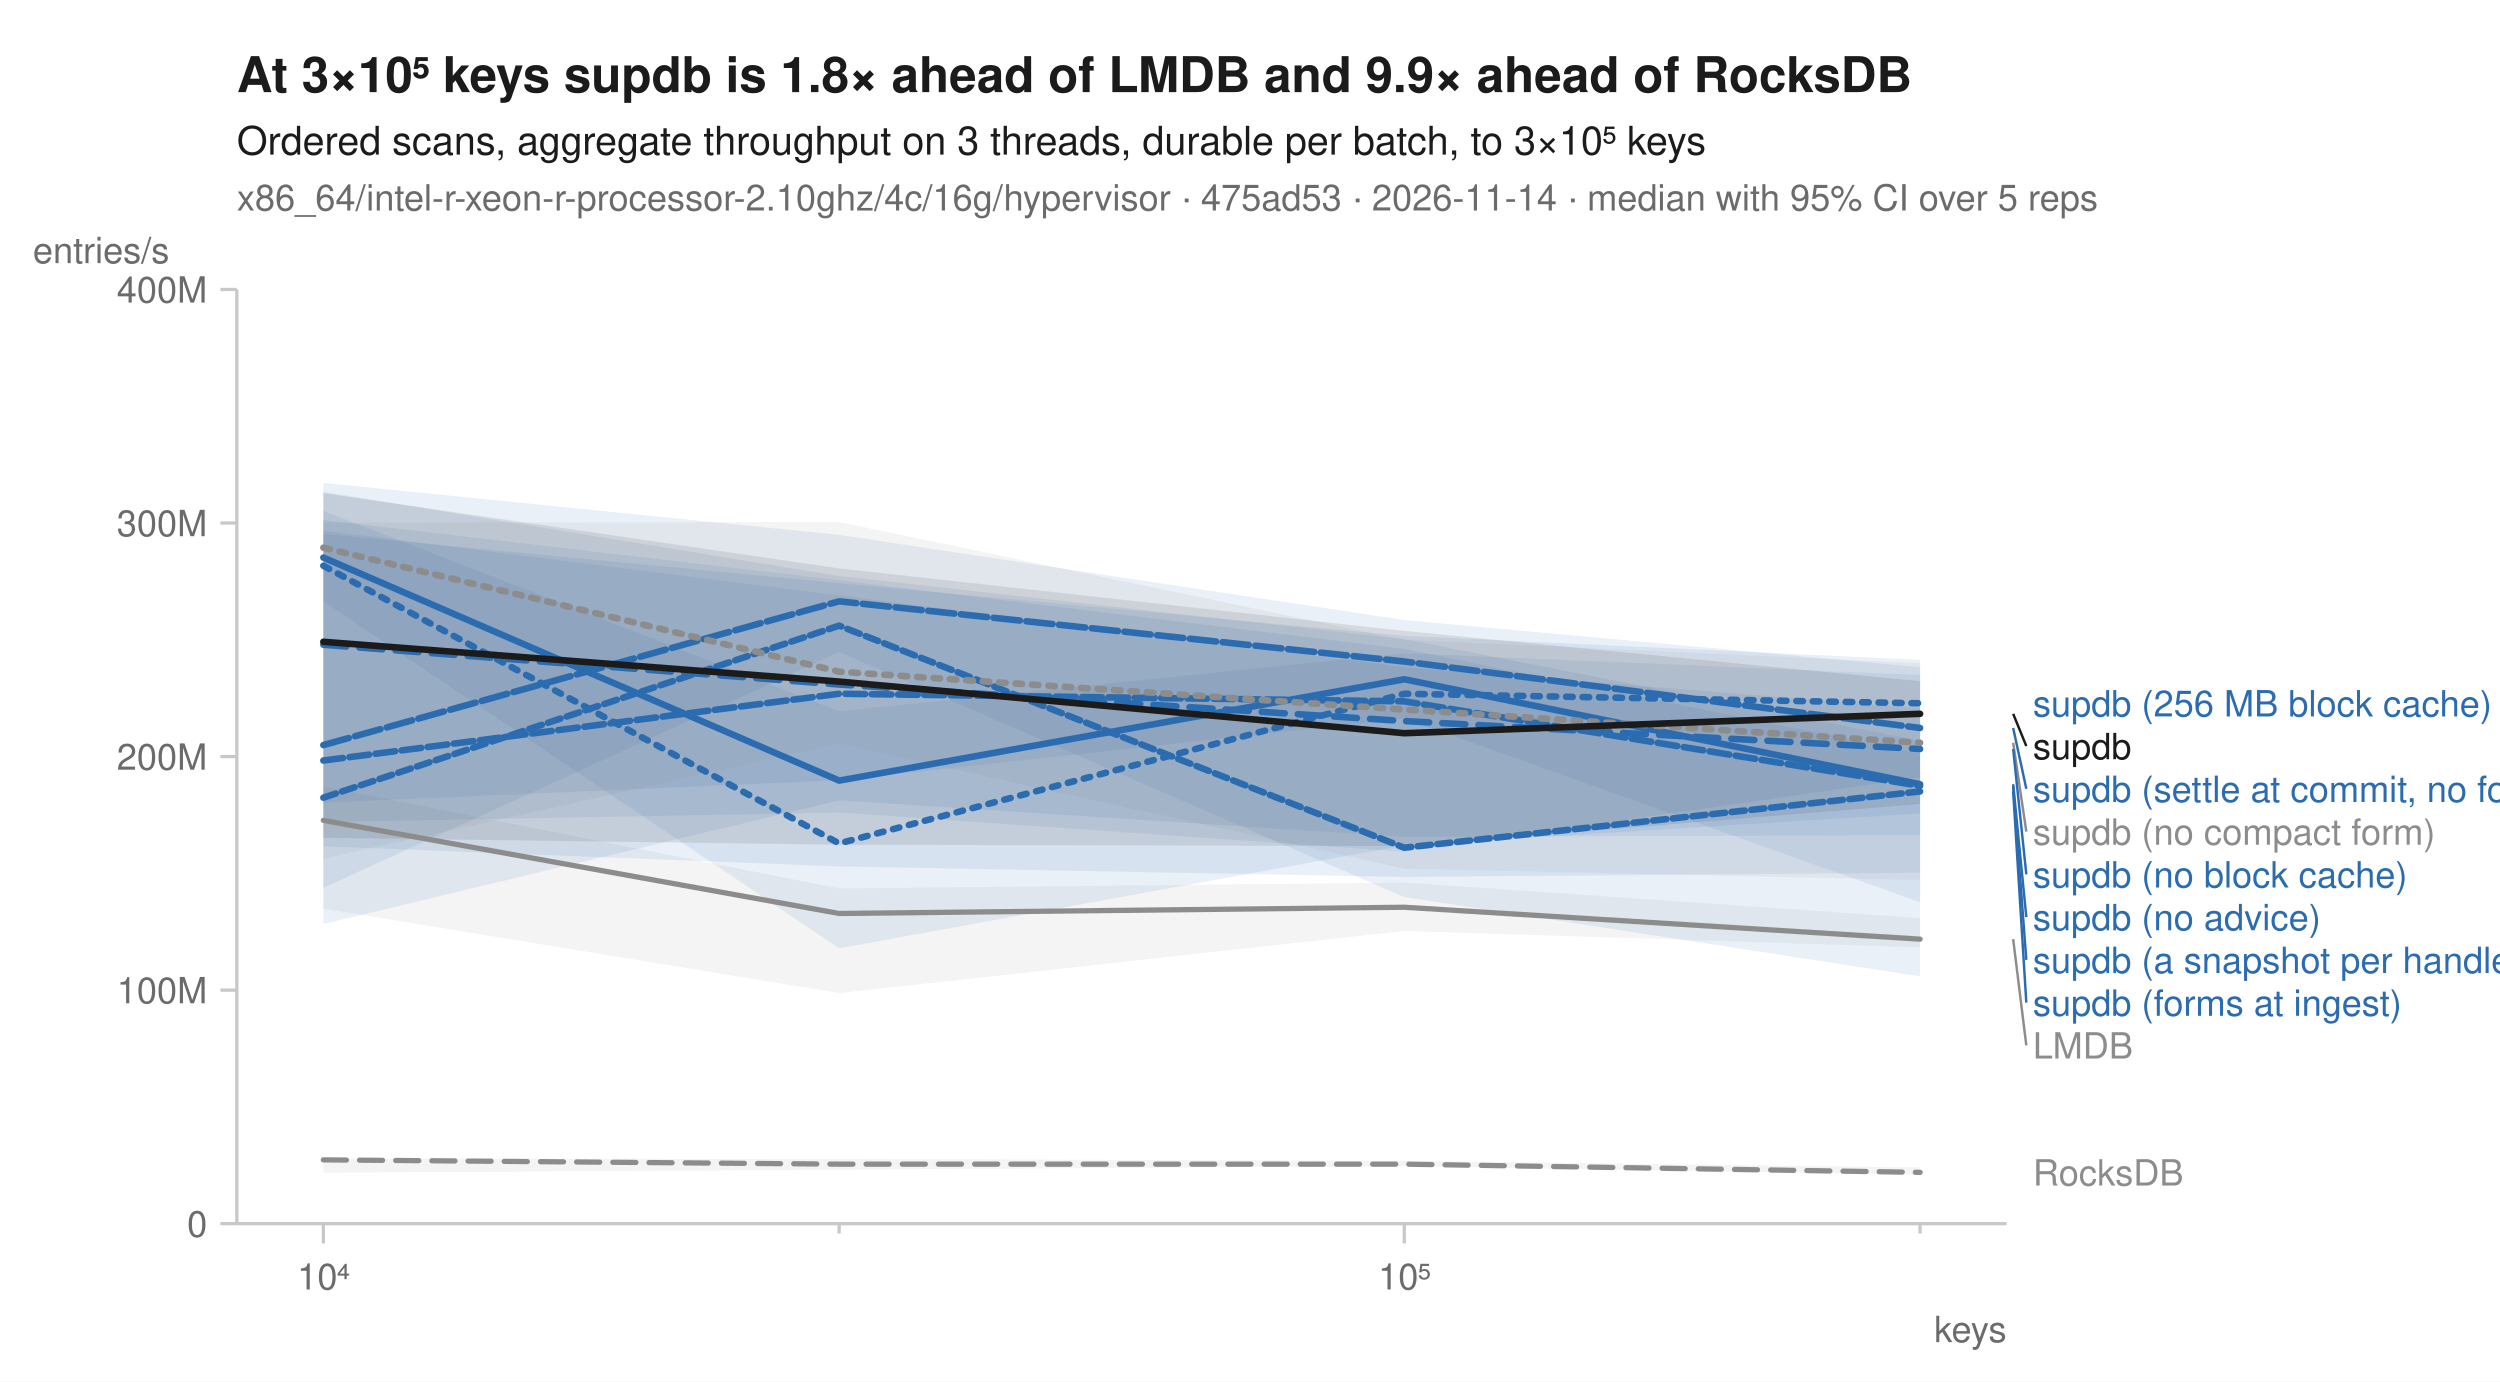
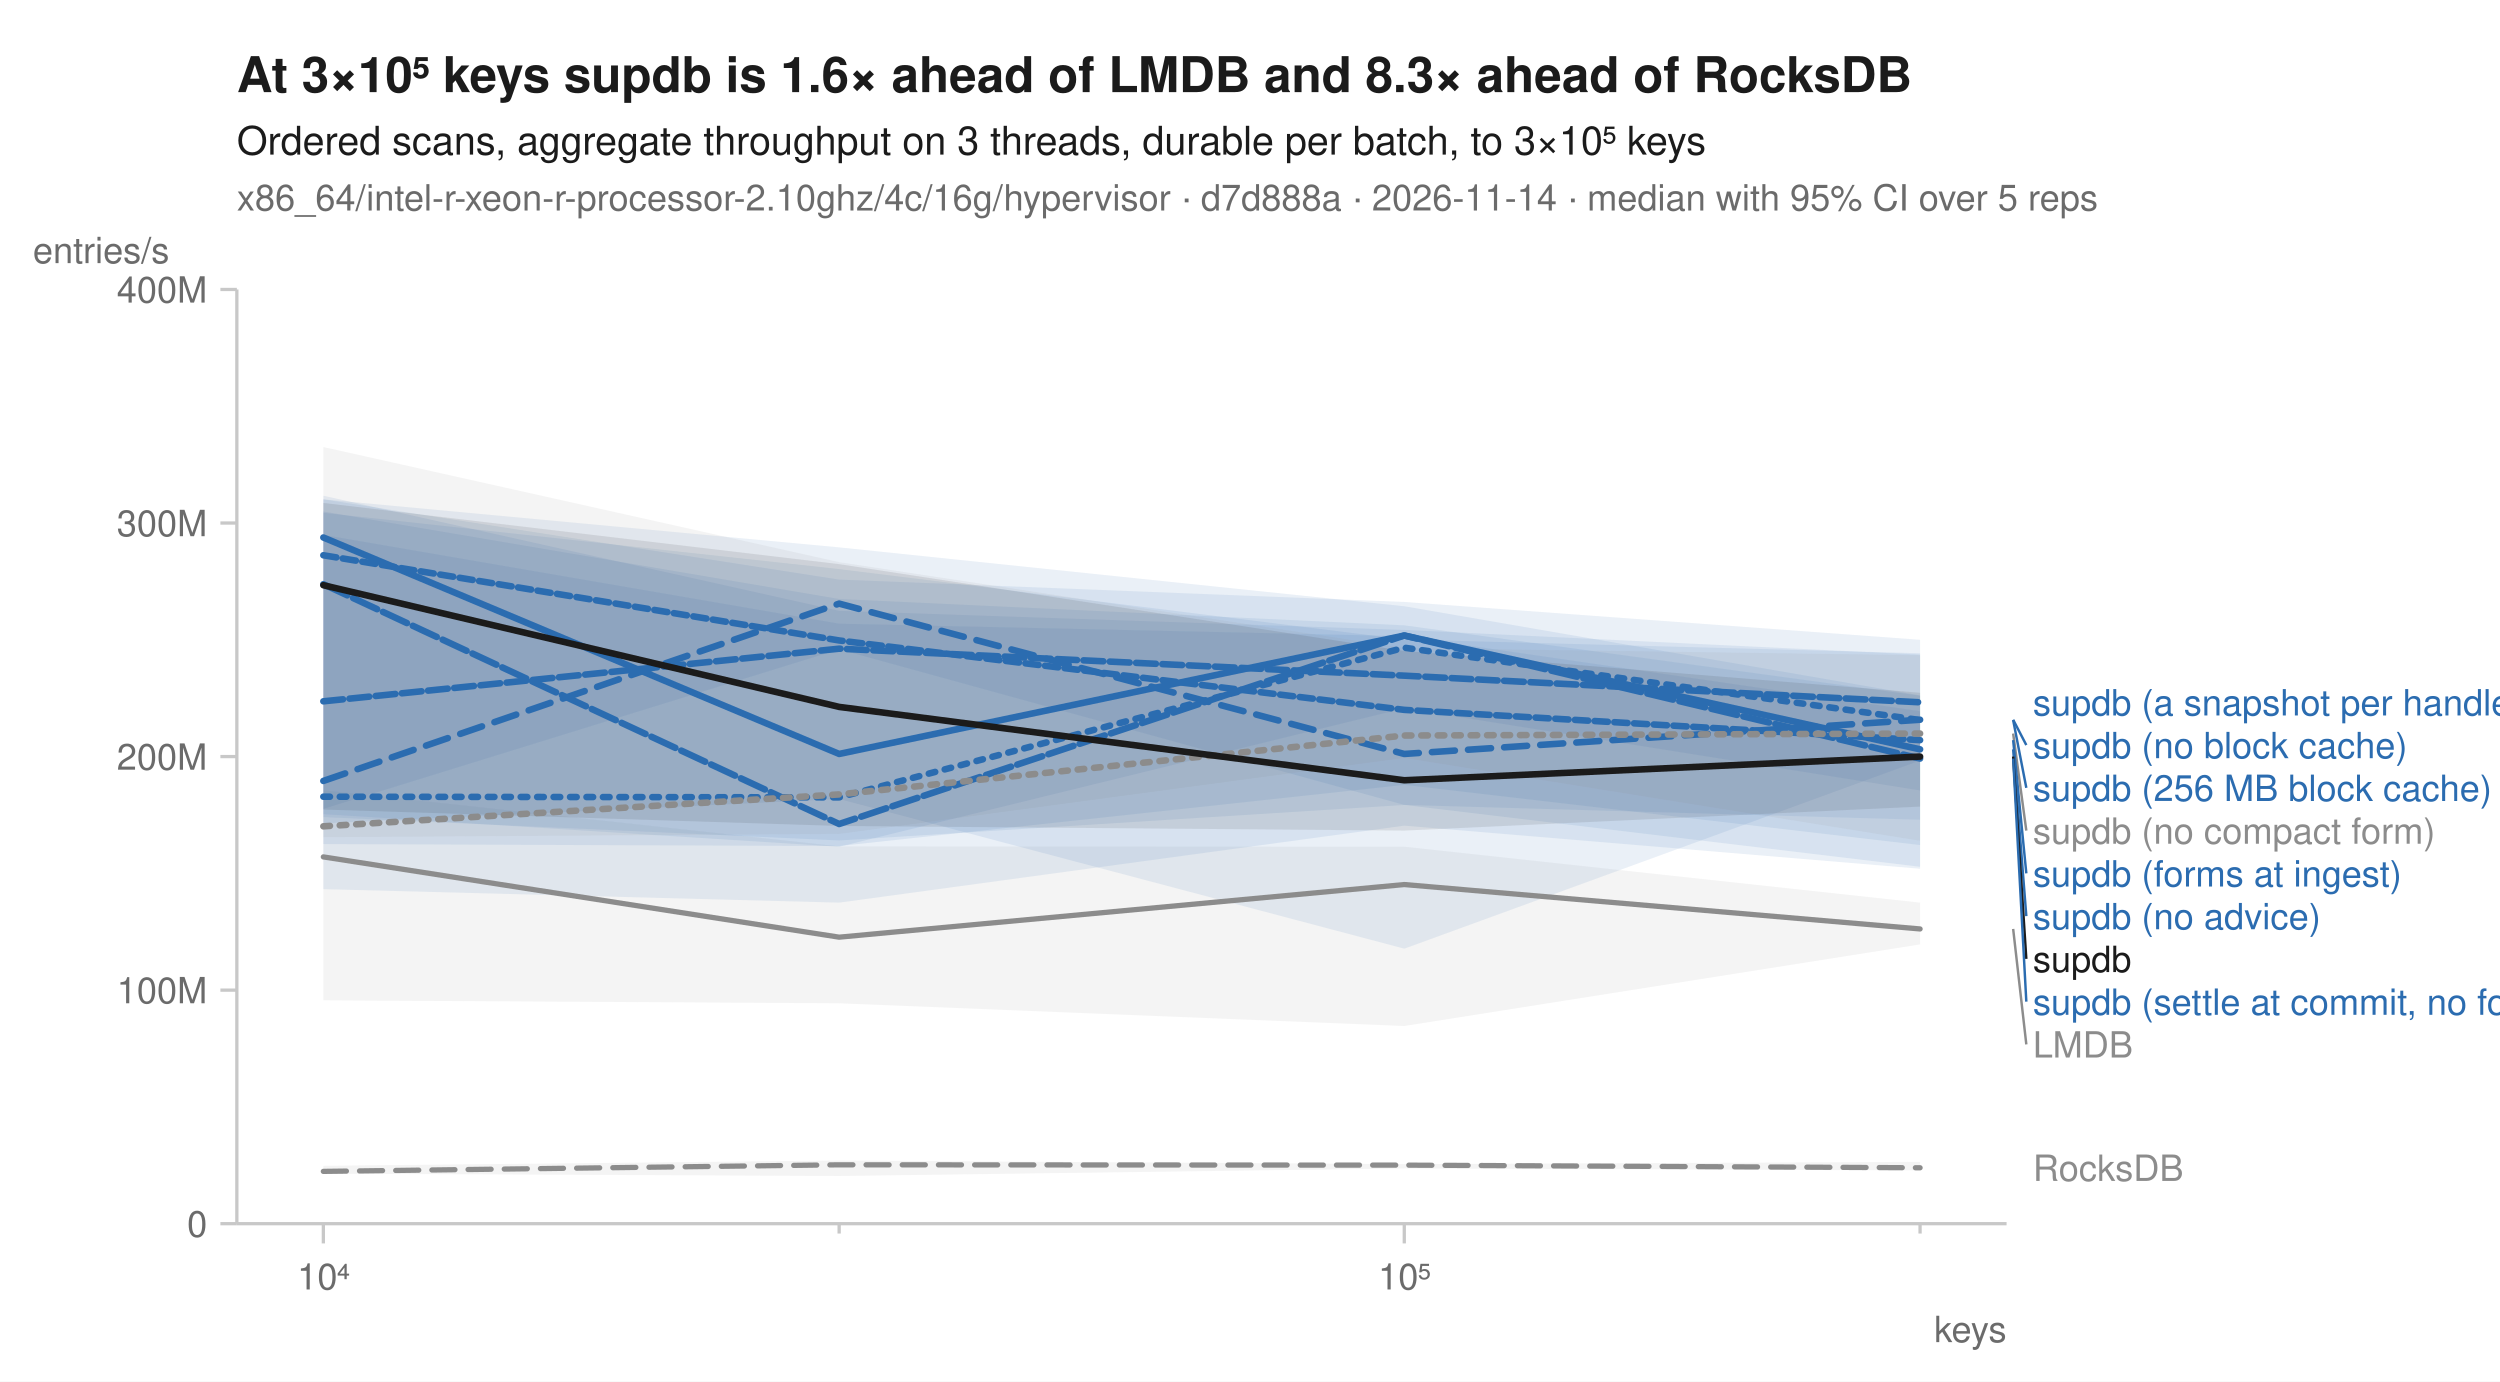
<svg xmlns="http://www.w3.org/2000/svg" width="760" height="420" viewBox="0 0 760 420" font-family="-apple-system, BlinkMacSystemFont, 'Segoe UI', Helvetica, Arial, sans-serif" fill="#1b1b1b">
  <rect width="760" height="420" fill="white" />
-   <text x="72" y="28" font-size="15" font-weight="600">At 3×10⁵ keys supdb is 1.8× ahead of LMDB and 9.9× ahead of RocksDB</text>
+   <text x="72" y="28" font-size="15" font-weight="600">At 3×10⁵ keys supdb is 1.6× ahead of LMDB and 8.3× ahead of RocksDB</text>
  <text x="72" y="47" font-size="12">Ordered scans, aggregate throughput on 3 threads, durable per batch, to 3×10⁵ keys</text>
-   <text x="72" y="64" font-size="11" fill="#6b6b6b">x86_64/intel-r-xeon-r-processor-2.10ghz/4c/16g/hypervisor · 475ad53 · 2026-11-14 · median with 95% CI over 5 reps</text>
+   <text x="72" y="64" font-size="11" fill="#6b6b6b">x86_64/intel-r-xeon-r-processor-2.10ghz/4c/16g/hypervisor · d7d888a · 2026-11-14 · median with 95% CI over 5 reps</text>
  <line x1="72" y1="372" x2="610" y2="372" stroke="#c8c8c8" stroke-width="1" />
  <line x1="72" y1="88" x2="72" y2="372" stroke="#c8c8c8" stroke-width="1" />
  <line x1="98.3" y1="372" x2="98.3" y2="378" stroke="#c8c8c8" stroke-width="1" />
  <text x="98.3" y="392" font-size="11" text-anchor="middle" fill="#6b6b6b">10⁴</text>
  <line x1="255.1" y1="372" x2="255.1" y2="375" stroke="#c8c8c8" stroke-width="1" />
  <line x1="426.9" y1="372" x2="426.9" y2="378" stroke="#c8c8c8" stroke-width="1" />
  <text x="426.9" y="392" font-size="11" text-anchor="middle" fill="#6b6b6b">10⁵</text>
  <line x1="583.7" y1="372" x2="583.7" y2="375" stroke="#c8c8c8" stroke-width="1" />
  <text x="610" y="408" font-size="11" text-anchor="end" fill="#6b6b6b">keys</text>
  <line x1="67" y1="372.0" x2="72" y2="372.0" stroke="#c8c8c8" stroke-width="1" />
  <text x="63" y="376.0" font-size="11" text-anchor="end" fill="#6b6b6b">0</text>
  <line x1="67" y1="301.0" x2="72" y2="301.0" stroke="#c8c8c8" stroke-width="1" />
  <text x="63" y="305.0" font-size="11" text-anchor="end" fill="#6b6b6b">100M</text>
  <line x1="67" y1="230.0" x2="72" y2="230.0" stroke="#c8c8c8" stroke-width="1" />
  <text x="63" y="234.0" font-size="11" text-anchor="end" fill="#6b6b6b">200M</text>
  <line x1="67" y1="159.0" x2="72" y2="159.0" stroke="#c8c8c8" stroke-width="1" />
  <text x="63" y="163.0" font-size="11" text-anchor="end" fill="#6b6b6b">300M</text>
  <line x1="67" y1="88.0" x2="72" y2="88.0" stroke="#c8c8c8" stroke-width="1" />
  <text x="63" y="92.0" font-size="11" text-anchor="end" fill="#6b6b6b">400M</text>
  <text x="10" y="80" font-size="11" text-anchor="start" fill="#6b6b6b">entries/s</text>
-   <path d="M98.3,352.2 L255.1,352.3 L426.9,352.9 L583.7,354.9 L583.7,357.1 L426.9,354.5 L255.1,355.6 L98.3,356.5 Z" fill="#8c8c8c" fill-opacity="0.10" />
-   <path d="M98.3,239.1 L255.1,270.1 L426.9,268.3 L583.7,279.1 L583.7,288.0 L426.9,283.0 L255.1,301.9 L98.3,276.2 Z" fill="#8c8c8c" fill-opacity="0.10" />
-   <path d="M98.3,155.3 L255.1,216.2 L426.9,198.6 L583.7,205.2 L583.7,247.3 L426.9,257.0 L255.1,288.3 L98.3,182.8 Z" fill="#2b6cb0" fill-opacity="0.10" />
-   <path d="M98.3,146.8 L255.1,162.6 L426.9,188.5 L583.7,202.8 L583.7,253.9 L426.9,254.4 L255.1,243.3 L98.3,280.9 Z" fill="#2b6cb0" fill-opacity="0.10" />
-   <path d="M98.3,149.5 L255.1,175.1 L426.9,194.3 L583.7,225.2 L583.7,265.3 L426.9,266.6 L255.1,263.4 L98.3,257.3 Z" fill="#2b6cb0" fill-opacity="0.10" />
-   <path d="M98.3,161.3 L255.1,181.0 L426.9,202.8 L583.7,215.3 L583.7,274.3 L426.9,218.4 L255.1,237.2 L98.3,244.0 Z" fill="#2b6cb0" fill-opacity="0.10" />
-   <path d="M98.3,162.3 L255.1,177.3 L426.9,193.3 L583.7,200.6 L583.7,236.3 L426.9,258.9 L255.1,247.0 L98.3,249.9 Z" fill="#2b6cb0" fill-opacity="0.10" />
-   <path d="M98.3,158.1 L255.1,176.4 L426.9,197.3 L583.7,229.1 L583.7,296.8 L426.9,272.7 L255.1,198.2 L98.3,269.9 Z" fill="#2b6cb0" fill-opacity="0.10" />
-   <path d="M98.3,158.9 L255.1,158.7 L426.9,194.5 L583.7,201.6 L583.7,267.5 L426.9,264.1 L255.1,226.1 L98.3,261.0 Z" fill="#8c8c8c" fill-opacity="0.10" />
-   <path d="M98.3,149.9 L255.1,172.8 L426.9,191.8 L583.7,207.1 L583.7,244.4 L426.9,257.2 L255.1,256.8 L98.3,254.7 Z" fill="#1b1b1b" fill-opacity="0.10" />
-   <path d="M98.3,352.6 L255.1,353.9 L426.9,353.9 L583.7,356.4 " fill="none" stroke="#8c8c8c" stroke-width="1.6" stroke-linejoin="round" stroke-linecap="round" stroke-dasharray="7,4" />
-   <path d="M98.3,249.4 L255.1,277.7 L426.9,275.8 L583.7,285.5 " fill="none" stroke="#8c8c8c" stroke-width="1.6" stroke-linejoin="round" stroke-linecap="round" />
-   <path d="M98.3,172.0 L255.1,256.4 L426.9,210.9 L583.7,213.8 " fill="none" stroke="#2b6cb0" stroke-width="2" stroke-linejoin="round" stroke-linecap="round" stroke-dasharray="2,3" />
-   <path d="M98.3,196.0 L255.1,208.1 L426.9,219.2 L583.7,227.7 " fill="none" stroke="#2b6cb0" stroke-width="2" stroke-linejoin="round" stroke-linecap="round" stroke-dasharray="7,4" />
-   <path d="M98.3,169.5 L255.1,237.3 L426.9,206.5 L583.7,238.4 " fill="none" stroke="#2b6cb0" stroke-width="2" stroke-linejoin="round" stroke-linecap="round" />
-   <path d="M98.3,231.2 L255.1,210.9 L426.9,213.2 L583.7,238.9 " fill="none" stroke="#2b6cb0" stroke-width="2" stroke-linejoin="round" stroke-linecap="round" stroke-dasharray="6,2" />
-   <path d="M98.3,226.5 L255.1,182.8 L426.9,201.1 L583.7,221.3 " fill="none" stroke="#2b6cb0" stroke-width="2" stroke-linejoin="round" stroke-linecap="round" stroke-dasharray="8,2" />
-   <path d="M98.3,242.5 L255.1,190.2 L426.9,257.7 L583.7,240.6 " fill="none" stroke="#2b6cb0" stroke-width="2" stroke-linejoin="round" stroke-linecap="round" stroke-dasharray="4,2" />
-   <path d="M98.3,166.5 L255.1,204.2 L426.9,215.7 L583.7,225.8 " fill="none" stroke="#8c8c8c" stroke-width="2" stroke-linejoin="round" stroke-linecap="round" stroke-dasharray="2,3" />
-   <path d="M98.3,195.1 L255.1,207.2 L426.9,222.9 L583.7,217.0 " fill="none" stroke="#1b1b1b" stroke-width="2" stroke-linejoin="round" stroke-linecap="round" />
-   <text x="618.0" y="217.8" font-size="11" fill="#2b6cb0">supdb (256 MB block cache)</text>
-   <line x1="612.0" y1="217.0" x2="616.0" y2="226.8" stroke="#1b1b1b" stroke-width="0.75" />
-   <text x="618.0" y="230.8" font-size="11" fill="#1b1b1b">supdb</text>
-   <line x1="612.0" y1="221.3" x2="616.0" y2="239.8" stroke="#2b6cb0" stroke-width="0.75" />
-   <text x="618.0" y="243.8" font-size="11" fill="#2b6cb0">supdb (settle at commit, no forms)</text>
-   <line x1="612.0" y1="225.8" x2="616.0" y2="252.8" stroke="#8c8c8c" stroke-width="0.75" />
-   <text x="618.0" y="256.8" font-size="11" fill="#8c8c8c">supdb (no compact form)</text>
-   <line x1="612.0" y1="227.7" x2="616.0" y2="265.8" stroke="#2b6cb0" stroke-width="0.75" />
-   <text x="618.0" y="269.8" font-size="11" fill="#2b6cb0">supdb (no block cache)</text>
-   <line x1="612.0" y1="238.4" x2="616.0" y2="278.8" stroke="#2b6cb0" stroke-width="0.75" />
-   <text x="618.0" y="282.8" font-size="11" fill="#2b6cb0">supdb (no advice)</text>
-   <line x1="612.0" y1="238.9" x2="616.0" y2="291.8" stroke="#2b6cb0" stroke-width="0.75" />
-   <text x="618.0" y="295.8" font-size="11" fill="#2b6cb0">supdb (a snapshot per handle)</text>
-   <line x1="612.0" y1="240.6" x2="616.0" y2="304.8" stroke="#2b6cb0" stroke-width="0.75" />
-   <text x="618.0" y="308.8" font-size="11" fill="#2b6cb0">supdb (forms at ingest)</text>
-   <line x1="612.0" y1="285.5" x2="616.0" y2="317.8" stroke="#8c8c8c" stroke-width="0.75" />
-   <text x="618.0" y="321.8" font-size="11" fill="#8c8c8c">LMDB</text>
-   <text x="618.0" y="360.4" font-size="11" fill="#8c8c8c">RocksDB</text>
+   <path d="M98.3,354.4 L255.1,352.8 L426.9,353.9 L583.7,353.2 L583.7,355.8 L426.9,355.2 L255.1,357.5 L98.3,356.8 Z" fill="#8c8c8c" fill-opacity="0.10" />
+   <path d="M98.3,240.2 L255.1,257.3 L426.9,257.4 L583.7,274.4 L583.7,287.1 L426.9,311.9 L255.1,305.0 L98.3,304.1 Z" fill="#8c8c8c" fill-opacity="0.10" />
+   <path d="M98.3,162.6 L255.1,189.6 L426.9,193.4 L583.7,216.2 L583.7,256.9 L426.9,238.6 L255.1,257.2 L98.3,256.6 Z" fill="#2b6cb0" fill-opacity="0.10" />
+   <path d="M98.3,151.8 L255.1,166.4 L426.9,184.3 L583.7,211.4 L583.7,263.5 L426.9,244.7 L255.1,197.4 L98.3,245.9 Z" fill="#2b6cb0" fill-opacity="0.10" />
+   <path d="M98.3,155.5 L255.1,182.1 L426.9,190.1 L583.7,211.5 L583.7,249.2 L426.9,244.7 L255.1,255.5 L98.3,248.4 Z" fill="#2b6cb0" fill-opacity="0.10" />
+   <path d="M98.3,151.8 L255.1,176.2 L426.9,183.0 L583.7,194.5 L583.7,240.3 L426.9,215.3 L255.1,257.4 L98.3,247.5 Z" fill="#2b6cb0" fill-opacity="0.10" />
+   <path d="M98.3,150.7 L255.1,185.7 L426.9,191.5 L583.7,199.0 L583.7,264.1 L426.9,251.0 L255.1,274.4 L98.3,270.3 Z" fill="#2b6cb0" fill-opacity="0.10" />
+   <path d="M98.3,155.9 L255.1,173.0 L426.9,194.4 L583.7,198.6 L583.7,231.2 L426.9,288.4 L255.1,242.9 L98.3,250.3 Z" fill="#2b6cb0" fill-opacity="0.10" />
+   <path d="M98.3,135.9 L255.1,170.9 L426.9,197.0 L583.7,199.2 L583.7,255.6 L426.9,230.4 L255.1,253.5 L98.3,254.5 Z" fill="#8c8c8c" fill-opacity="0.10" />
+   <path d="M98.3,152.9 L255.1,171.5 L426.9,197.9 L583.7,210.6 L583.7,245.2 L426.9,252.5 L255.1,251.1 L98.3,246.1 Z" fill="#1b1b1b" fill-opacity="0.10" />
+   <path d="M98.3,356.1 L255.1,354.1 L426.9,354.2 L583.7,355.0 " fill="none" stroke="#8c8c8c" stroke-width="1.6" stroke-linejoin="round" stroke-linecap="round" stroke-dasharray="7,4" />
+   <path d="M98.3,260.5 L255.1,284.9 L426.9,268.9 L583.7,282.4 " fill="none" stroke="#8c8c8c" stroke-width="1.6" stroke-linejoin="round" stroke-linecap="round" />
+   <path d="M98.3,242.2 L255.1,242.4 L426.9,196.9 L583.7,218.9 " fill="none" stroke="#2b6cb0" stroke-width="2" stroke-linejoin="round" stroke-linecap="round" stroke-dasharray="2,3" />
+   <path d="M98.3,237.4 L255.1,183.5 L426.9,229.2 L583.7,218.8 " fill="none" stroke="#2b6cb0" stroke-width="2" stroke-linejoin="round" stroke-linecap="round" stroke-dasharray="7,4" />
+   <path d="M98.3,163.4 L255.1,229.2 L426.9,193.2 L583.7,227.8 " fill="none" stroke="#2b6cb0" stroke-width="2" stroke-linejoin="round" stroke-linecap="round" />
+   <path d="M98.3,213.2 L255.1,197.2 L426.9,205.4 L583.7,213.5 " fill="none" stroke="#2b6cb0" stroke-width="2" stroke-linejoin="round" stroke-linecap="round" stroke-dasharray="6,2" />
+   <path d="M98.3,177.6 L255.1,250.5 L426.9,193.2 L583.7,230.6 " fill="none" stroke="#2b6cb0" stroke-width="2" stroke-linejoin="round" stroke-linecap="round" stroke-dasharray="8,2" />
+   <path d="M98.3,168.8 L255.1,194.7 L426.9,215.8 L583.7,225.0 " fill="none" stroke="#2b6cb0" stroke-width="2" stroke-linejoin="round" stroke-linecap="round" stroke-dasharray="4,2" />
+   <path d="M98.3,251.2 L255.1,241.5 L426.9,223.6 L583.7,223.0 " fill="none" stroke="#8c8c8c" stroke-width="2" stroke-linejoin="round" stroke-linecap="round" stroke-dasharray="2,3" />
+   <path d="M98.3,177.9 L255.1,214.9 L426.9,237.2 L583.7,230.0 " fill="none" stroke="#1b1b1b" stroke-width="2" stroke-linejoin="round" stroke-linecap="round" />
+   <text x="618.0" y="217.5" font-size="11" fill="#2b6cb0">supdb (a snapshot per handle)</text>
+   <line x1="612.0" y1="218.8" x2="616.0" y2="226.5" stroke="#2b6cb0" stroke-width="0.75" />
+   <text x="618.0" y="230.5" font-size="11" fill="#2b6cb0">supdb (no block cache)</text>
+   <line x1="612.0" y1="218.9" x2="616.0" y2="239.5" stroke="#2b6cb0" stroke-width="0.75" />
+   <text x="618.0" y="243.5" font-size="11" fill="#2b6cb0">supdb (256 MB block cache)</text>
+   <line x1="612.0" y1="223.0" x2="616.0" y2="252.5" stroke="#8c8c8c" stroke-width="0.75" />
+   <text x="618.0" y="256.5" font-size="11" fill="#8c8c8c">supdb (no compact form)</text>
+   <line x1="612.0" y1="225.0" x2="616.0" y2="265.5" stroke="#2b6cb0" stroke-width="0.75" />
+   <text x="618.0" y="269.5" font-size="11" fill="#2b6cb0">supdb (forms at ingest)</text>
+   <line x1="612.0" y1="227.8" x2="616.0" y2="278.5" stroke="#2b6cb0" stroke-width="0.75" />
+   <text x="618.0" y="282.5" font-size="11" fill="#2b6cb0">supdb (no advice)</text>
+   <line x1="612.0" y1="230.0" x2="616.0" y2="291.5" stroke="#1b1b1b" stroke-width="0.75" />
+   <text x="618.0" y="295.5" font-size="11" fill="#1b1b1b">supdb</text>
+   <line x1="612.0" y1="230.6" x2="616.0" y2="304.5" stroke="#2b6cb0" stroke-width="0.75" />
+   <text x="618.0" y="308.5" font-size="11" fill="#2b6cb0">supdb (settle at commit, no forms)</text>
+   <line x1="612.0" y1="282.4" x2="616.0" y2="317.5" stroke="#8c8c8c" stroke-width="0.75" />
+   <text x="618.0" y="321.5" font-size="11" fill="#8c8c8c">LMDB</text>
+   <text x="618.0" y="359.0" font-size="11" fill="#8c8c8c">RocksDB</text>
</svg>
